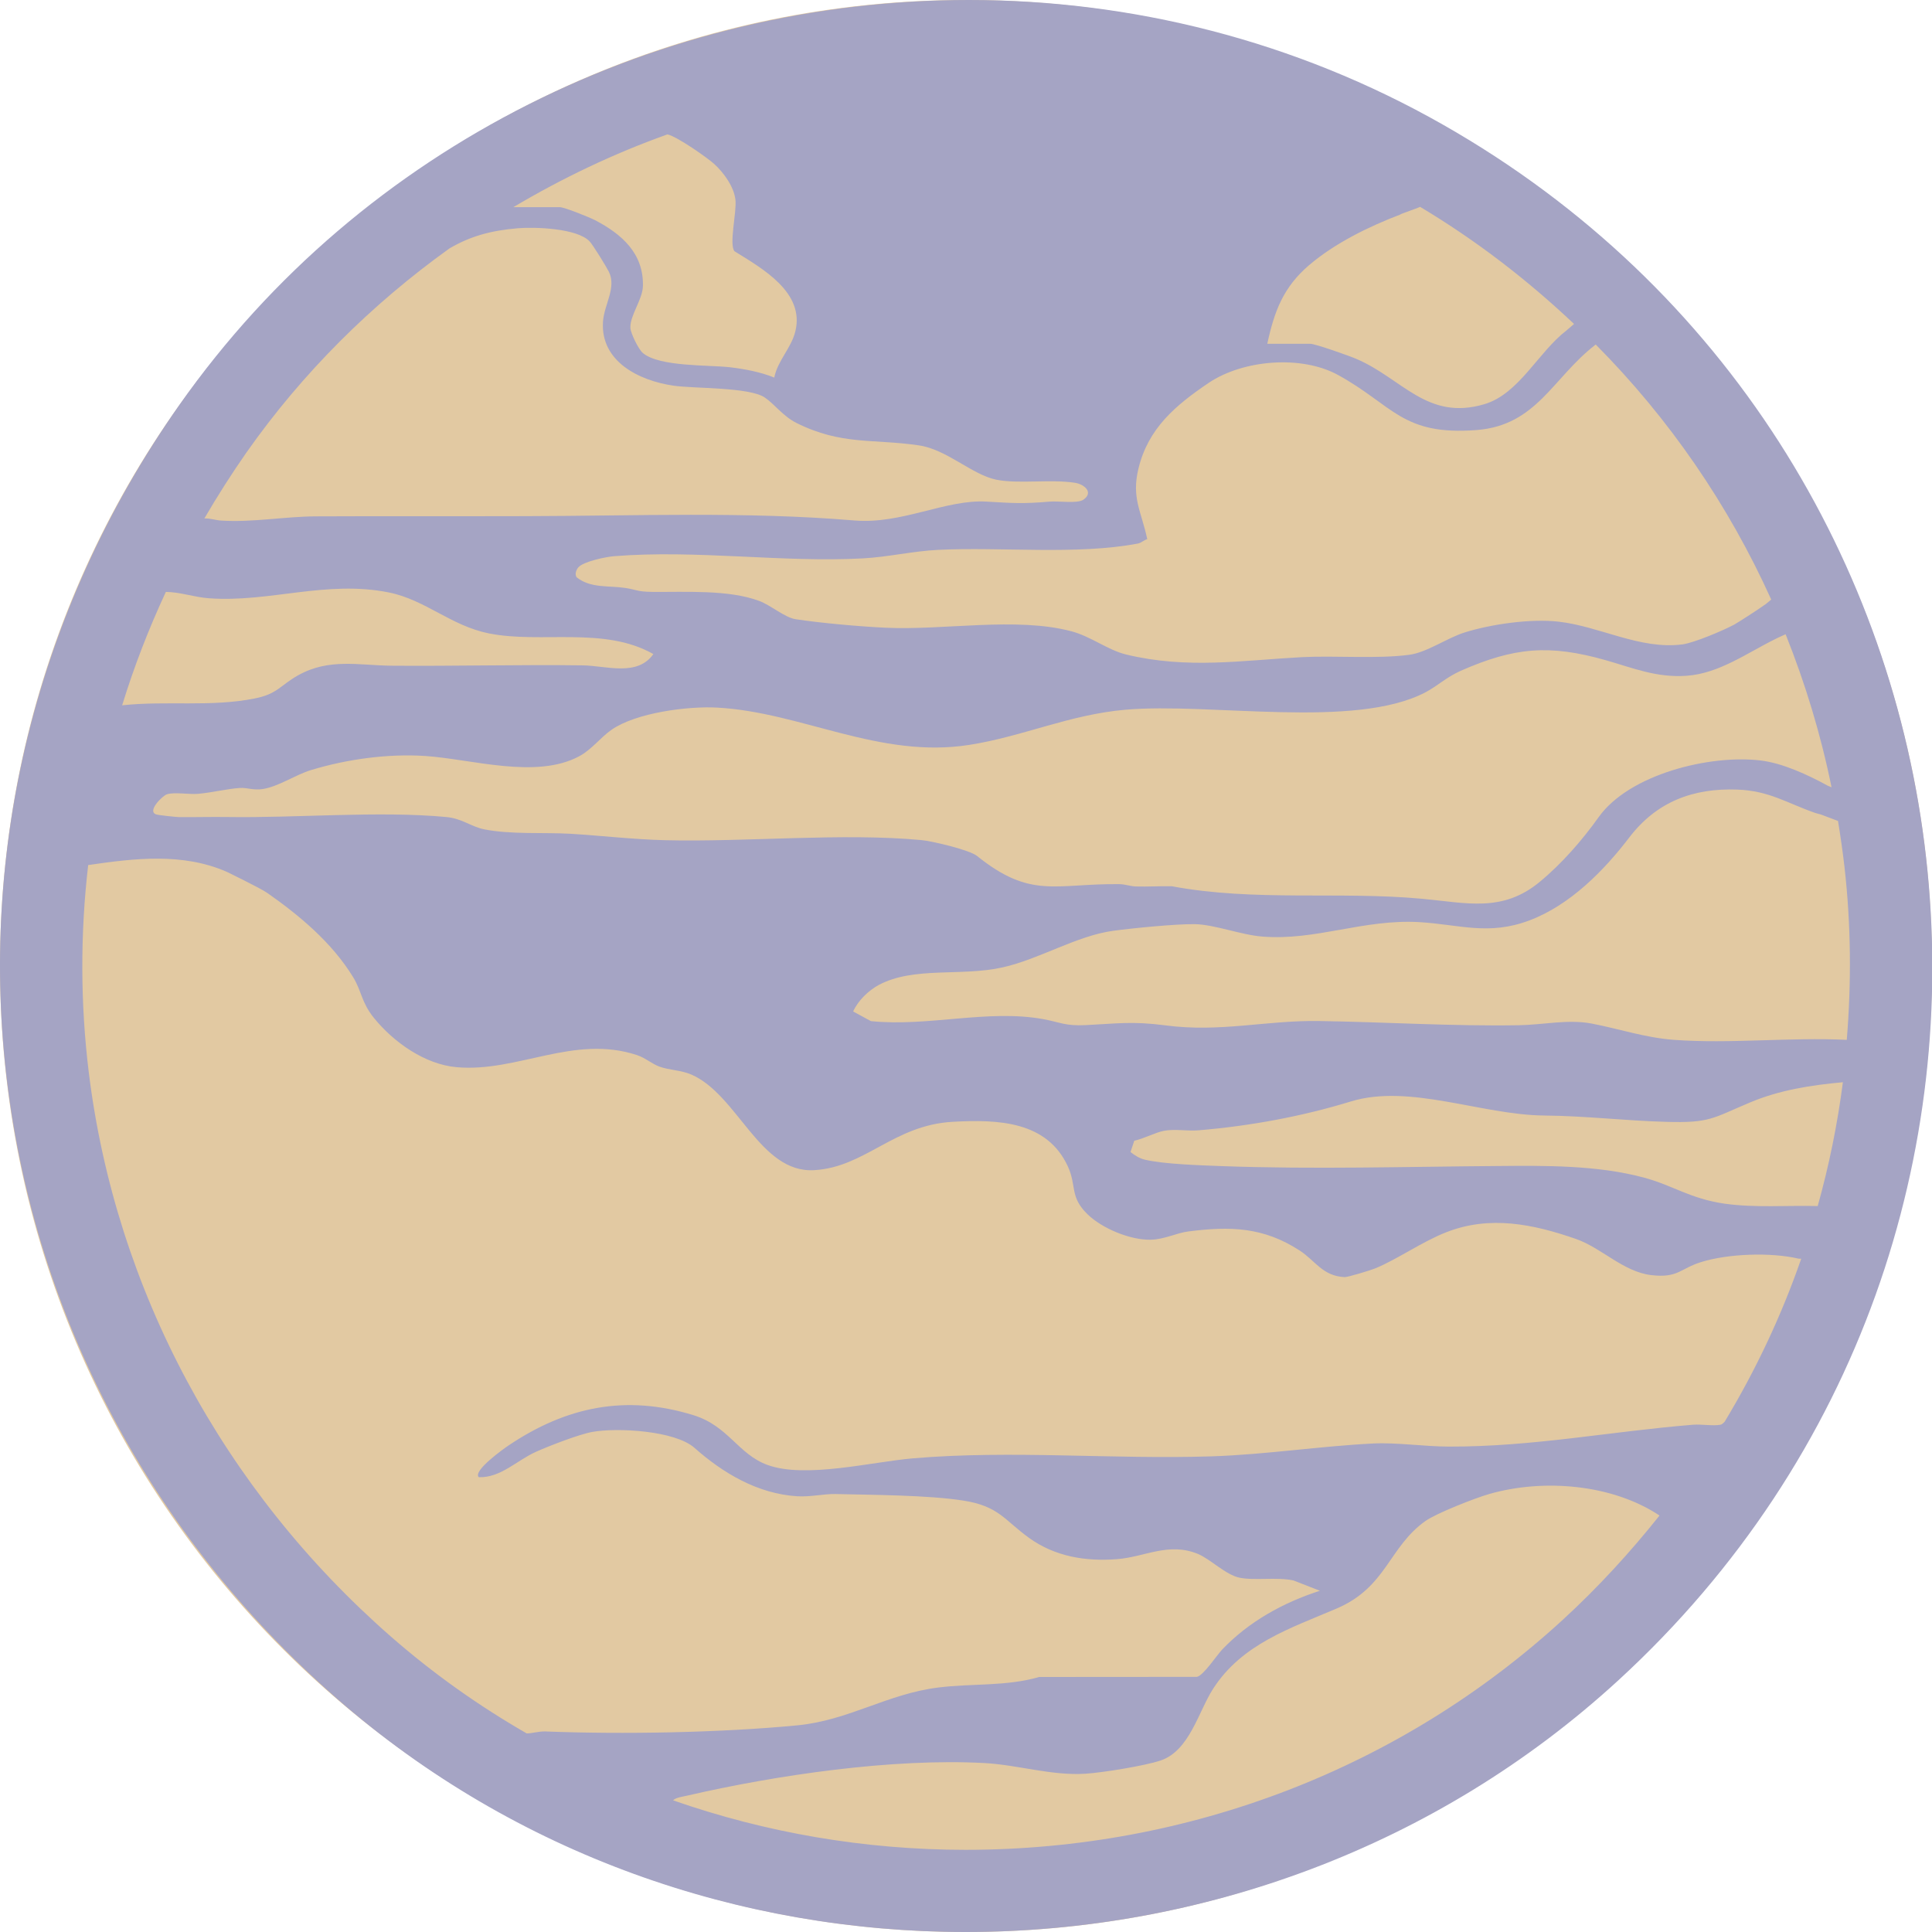
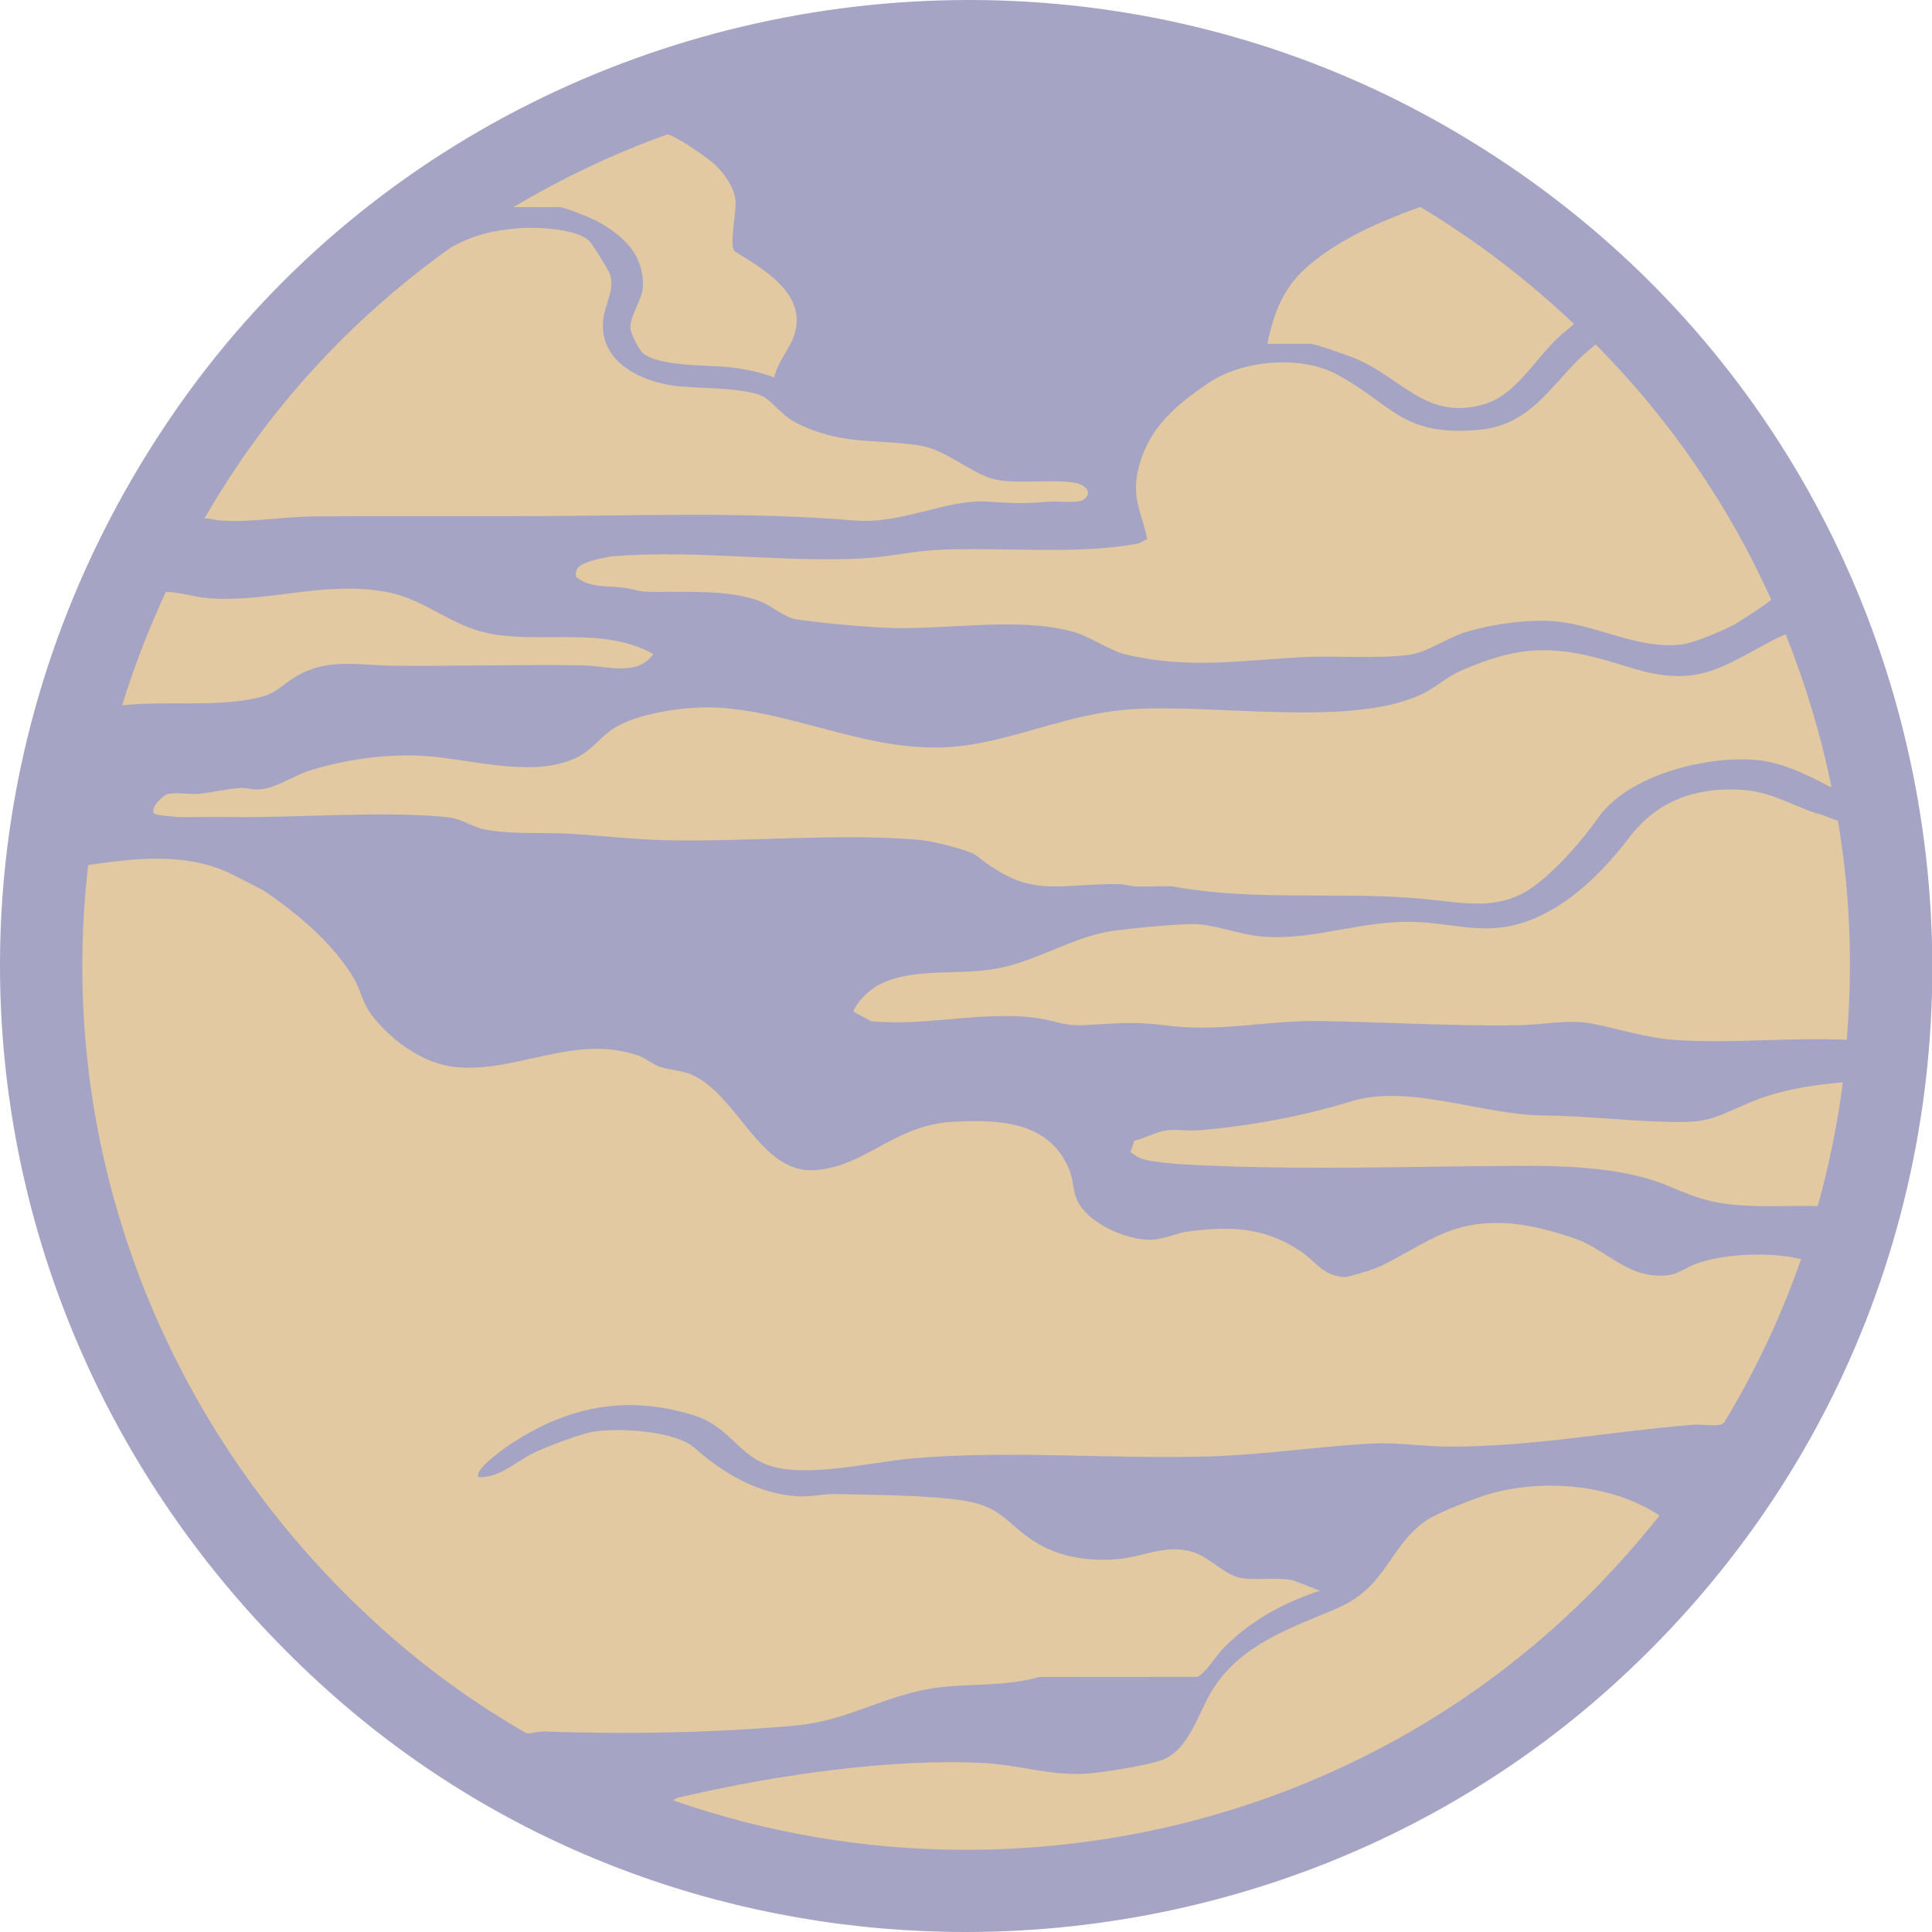
<svg xmlns="http://www.w3.org/2000/svg" viewBox="0 0 1024 1024">
-   <circle cx="512.0" cy="512.0" r="512.0" fill="#e2c9a2" />
+   <circle cx="512.0" cy="512.0" r="509.0" fill="#e2c9a2" />
  <path d="M887.391 551.156c-15.348-1.117-29.519-5.939-43.75-8.644-12.702-2.41-25.932 0.7-38.692 0.883-35.458 0.583-70.682-1.705-105.905-2.234-28.284-0.417-52.1 6.174-81.442 2.294-17.7-2.294-25.344-0.933-42.28-0.118-10.643 0.533-13.467-1.534-22.404-3.175-29.284-5.351-61.214 4.175-91.321 1.050l-9.408-5.116c2.647-5.822 8.114-11.115 13.702-14.113 18.582-9.819 43.632-4.352 65.448-9.233 19.523-4.352 39.28-16.759 58.627-19.405 10.466-1.417 33.106-3.645 43.279-3.529 10.408 0.183 24.521 5.704 35.811 6.586 28.578 2.294 53.629-9.408 83.442-7.644 21.228 1.3 36.517 7.233 58.156-0.933 21.522-8.114 39.516-26.403 52.923-43.985 14.407-18.817 33.694-26.226 57.274-25.344 16.935 0.65 26.050 7.056 41.162 12.348 0.883 0.3 1.882 0.533 2.999 0.817l9.173 3.469c1.3 7.998 2.47 16.054 3.41 24.168 3.529 30.989 3.705 61.685 1.233 91.851-29.872-1.467-61.92 2.175-91.439 0zM963.422 639.235c-16.405-0.417-32.93 1-49.16-1.233-18.523-2.647-27.461-9.703-43.044-13.878-24.58-6.586-52.159-6.351-77.503-6.116-48.219 0.35-97.555 1.824-146.008 0.059-10.878-0.417-31.048-1-41.104-3.469-2.764-0.7-5.174-2.235-7.409-3.999l2-5.997c4.646-0.933 11.466-4.469 15.642-5.234 5.704-1.117 12.702 0.233 18.641-0.3 27.285-2.294 54.687-7.351 80.561-15.288 30.989-9.468 69.211 7.116 102.2 7.468 22.051 0.183 43.103 2.764 64.684 3.352 23.462 0.7 24.639-1.882 44.396-10.173 15.642-6.644 32.518-9.291 49.454-10.82-2.882 22.286-7.351 44.22-13.348 65.624zM914.146 753.486c-0.817 0.883-1.584 1.534-2.235 1.65-3.999 0.767-9.996-0.35-14.525 0-43.691 3.529-84.853 11.701-129.249 11.585-12.878 0-27.814-2.234-40.163-1.65-28.461 1.417-57.098 5.881-85.735 6.821-52.864 1.705-105.669-3.41-158.298 1.050-21.934 1.882-56.98 10.82-77.091 3.529-15.642-5.646-20.757-20.699-39.339-26.403-35.87-11.055-67.271-4.527-97.79 15.935-2.647 1.764-19.346 13.642-15.935 16.935 11.585 0.417 20.111-8.938 30.46-13.525 6.821-3.057 22.757-9.233 29.696-10.466 13.29-2.41 43.867-0.65 54.099 8.409 15.053 13.348 33.459 24.403 54.569 25.697 6.997 0.417 13.995-1.3 20.111-1.183 19.64 0.467 49.101 0.533 67.859 3.469 18.758 2.94 21.581 10.173 34.811 19.758 13.702 9.88 29.813 12.583 46.631 11.29 15.053-1.183 27.285-9.173 42.926-2.764 6.527 2.705 14.7 11.055 21.992 12.583 7.938 1.65 19.993-0.417 28.637 1.467l13.995 5.469c-19.405 6.234-37.693 16.347-51.806 31.166-2.999 3.175-9.938 13.818-13.407 14.465l-83.559 0.059c-17.288 5.057-35.635 3.352-53.452 5.586-27.108 3.352-47.395 17.406-74.739 20.052-41.162 3.94-92.439 4.822-133.66 3.234-3.234-0.118-7.116 1.050-9.761 1.050-25.462-14.642-49.512-31.695-71.799-51.159-89.146-77.914-146.067-184.054-160.298-298.897-4.527-36.752-4.587-73.739-0.35-110.197 24.521-3.587 49.983-6.644 73.328 3.529 0 0 17.759 8.584 21.581 11.231 17.112 11.996 34.4 26.403 45.573 44.749 4.469 7.351 4.352 13.29 10.878 21.404 10.408 12.878 26.991 24.756 43.985 26.226 32.224 2.822 62.096-17.465 95.555-6.409 4.292 1.417 8.056 4.704 11.76 6.057 5.292 1.94 11.525 1.882 16.994 4.234 24.639 10.643 36.282 52.394 65.154 50.689 27.108-1.584 42.103-23.933 73.504-25.638 23.756-1.3 49.924-0.467 60.979 23.756 4.704 10.291 0.817 15.995 10.408 25.285 7.763 7.528 22.639 13.702 33.459 13.467 7.468-0.183 13.702-3.645 20.111-4.411 22.228-2.822 39.692-2.294 58.803 10.115 8.409 5.411 12.113 13.583 23.933 14.113 1.534 0.059 13.818-3.645 16.054-4.587 11.701-4.764 24.874-14.172 37.693-19.17 23.11-9.114 46.16-4.352 68.8 3.529 13.642 4.764 25.050 17.406 39.927 19.17 14.172 1.65 15.23-3.41 26.285-6.879 14.407-4.527 36.987-5.292 51.629-1.882 0.767 0.183 1.3-0.059 1.534 0.118-10.408 29.99-23.992 58.862-40.515 86.264zM828.417 858.424c-85.735 78.679-198.167 122.017-316.656 122.017-53.511 0-105.846-9.056-155.006-26.226 1.417-1.534 5.469-1.999 7.351-2.47 47.689-10.996 109.021-19.934 157.769-17.288 17.817 1 35.635 6.821 53.511 5.646 9.173-0.583 31.283-4.175 39.751-6.997 15.348-5.174 20.052-25.932 27.814-37.987 15.407-23.933 41.103-32.107 65.507-42.574 26.579-11.35 27.579-32.636 47.16-46.455 5.762-4.057 26.403-12.173 33.694-14.23 28.637-8.233 65.213-5.292 90.263 11.408-15.465 19.405-32.401 37.928-51.159 55.158zM87.907 313.73c7.644 0.059 15.172 2.822 22.698 3.352 32.048 2.41 62.331-9.761 95.555-3.057 19.405 3.94 32.812 17.641 52.982 21.698 27.755 5.527 60.979-3.88 87.147 10.938-8.468 12.113-25.050 6.174-37.281 5.997-33.459-0.467-67.741 0.467-101.495 0.183-17.347-0.183-33.047-4.115-49.454 5.057-9.584 5.351-10.996 9.996-23.286 12.348-23.168 4.587-46.807 1.050-70.035 3.587 6.292-20.464 14.053-40.515 23.168-60.097zM130.716 239.704c29.696-42.221 66.271-78.444 107.492-108.022 10.938-6.409 21.698-9.468 36.223-10.703 9.114-0.767 31.636 0 38.105 6.997 1.764 1.882 8.821 13.348 10.173 16.054 4.175 8.409-2.529 17.406-3.117 26.52-1.35 21.11 19.17 31.225 37.399 33.871 10.878 1.584 40.28 0.7 48.395 6.292 5.116 3.469 9.584 9.819 16.642 13.407 23.992 11.996 40.692 8.349 64.978 11.936 14.76 2.117 28.049 15.465 40.927 18.17 11.761 2.41 28.637-0.35 41.75 1.65 4.999 0.767 10.115 5.057 4.587 8.938-3.117 2.235-13.23 0.65-17.876 1.050-14.525 1.233-19.346 0.817-33.459 0-21.64-1.3-44.867 12.113-70.152 9.996-57.098-4.822-116.372-2.41-173.94-2.294-36.87 0.118-74.327-0.059-111.432 0.118-16.405 0.059-33.518 3.294-50.159 2.235-2.999-0.183-5.881-1.3-8.938-1.117 6.939-11.936 14.407-23.639 22.404-35.105zM353.758 71.227c5.292 1.183 21.581 12.702 24.874 15.759 5.057 4.646 10.35 11.936 11.173 18.935 0.7 6.644-3.469 23.521-0.533 27.226 14.76 9.173 37.34 21.757 32.283 42.456-2.175 8.938-9.409 15.524-11.173 24.521-7.174-2.94-15.819-4.587-23.521-5.469-11.408-1.3-37.105-0.183-46.043-7.468-2.294-1.824-6.527-10.466-6.704-13.348-0.3-6.644 6.527-15.112 6.644-22.286 0.417-17.288-11.231-27.461-25.285-34.811-2.94-1.534-16.347-6.939-18.758-6.939h-24.633c25.874-15.348 53.158-28.402 81.678-38.575zM512.998 43.588v0 0zM603.437 248.224c5.174-21.287 19.64-33.4 37.164-45.279 18.288-12.29 49.159-14.877 68.623-4.175 29.225 16.054 33.871 32.224 73.387 29.166 31.871-2.47 40.339-27.637 62.802-45.043l0.35-0.3c38.987 39.28 70.329 84.912 93.027 135.189l-2.764 2.294c-4.999 3.587-14.995 9.938-16.877 10.996-5.997 3.175-21.051 9.584-27.402 10.466-22.522 2.94-43.926-9.644-65.801-12.055-14.642-1.65-35.576 1.3-49.748 5.762-9.173 2.882-20.052 10.643-29.343 11.82-16.582 2.235-39.28 0.35-56.745 1.233-31.989 1.705-60.685 6.469-93.321-1.417-9.761-2.41-18.523-9.526-28.931-12.29-29.284-7.763-67.624-0.417-98.437-1.882-13.878-0.65-34.282-2.47-47.807-4.527-5.646-0.883-13.29-7.526-19.287-9.703-16.289-6.057-39.222-4.587-56.628-4.764-8.409-0.118-7.763-1.117-14.525-2.117-8.468-1.3-18.17 0.3-25.579-5.646-1.050-1.65-0.183-3.94 0.933-5.234 2.647-3.117 14.877-5.646 19.111-5.939 43.75-3.469 88.969 3.469 131.602 1.183 13.29-0.7 26.697-3.88 40.045-4.527 33.165-1.65 73.445 2.822 105.846-3.352 1.824-0.35 3.175-1.882 4.939-2.294-3.175-14.995-8.468-21.816-4.646-37.575zM693.983 140.429c13.467-11.466 31.283-20.287 48.454-26.814l-0.183-0.059 7.644-2.822h0.059l2.705-1.067c-0.059 0-0.118-0.059-0.183-0.118h0.059c29.931 17.876 57.098 38.869 81.737 62.155l-4.117 3.529c-14.935 11.526-25.109 33.577-43.397 38.987-30.342 8.998-43.573-13.642-67.859-23.992-3.469-1.534-21.757-7.998-24.345-7.998h-22.875c3.764-17.406 8.526-30.048 22.286-41.809zM944.176 337.178l2.235-1c10.408 25.991 18.641 53.041 24.345 81.090l-1.705-0.7h-0.059c-10.82-5.939-24.286-12.173-36.046-13.525-26.697-3.175-69.388 7.291-85.618 30.048-8.584 12.055-19.581 24.756-31.342 34.4-19.758 16.289-38.634 11.055-62.273 8.879-43.867-4.057-88.617 1.584-132.66-6.644-6.351-0.118-12.702 0.3-19.052 0.118-2.94-0.118-5.646-1.183-8.821-1.233-33.988-0.35-46.749 8.056-75.327-14.937-4.057-3.234-23.815-7.879-29.46-8.409-41.985-3.94-92.733 1.117-136.012 0.059-16.7-0.417-33.577-2.41-50.1-3.41-14.407-0.817-31.519 0.467-45.631-2.352-6.879-1.35-11.701-5.762-20.17-6.527-35.517-3.352-79.267 0.583-115.901 0-8.586-0.118-17.112 0.118-25.638 0.059-1.705-0.059-10.82-1-12.055-1.417-5.292-1.584 3.352-10.056 5.646-10.703 3.999-1.233 11.701 0.183 16.465-0.233 7.409-0.65 14.935-2.587 22.286-3.117 3.41-0.233 7.116 1.35 11.996 0.583 8.349-1.3 17.523-7.644 25.58-10.056 18.993-5.762 40.633-8.761 60.509-7.468 24.58 1.65 58.744 12.408 81.56 0.183 6.644-3.529 11.408-10.056 17.171-14.053 12.995-9.056 40.398-12.643 56.157-11.761 44.632 2.47 85.912 27.226 133.483 19.758 28.52-4.469 52.805-15.995 82.736-18.641 45.102-3.94 121.546 10.466 159.063-9.233 6.527-3.469 11.055-7.998 18.7-11.408 28.343-12.466 46.925-14.113 76.915-5.586 14.407 4.117 26.814 9.349 42.75 8.233 17.288-1.183 32.165-12.173 47.513-19.699h-0.059zM764.944 66.154c-78.62-44.749-165.296-66.154-251.266-66.154h-0.059c-161.827 0-320.948 75.856-418.562 214.632-154.241 219.454-116.842 510.471 83.618 685.764 94.615 82.677 213.809 123.604 333.062 123.604 124.722 0 249.502-44.808 346.116-133.483 256.617-235.625 209.046-652.54-92.909-824.363z" fill="rgb(165, 164, 196)" />
</svg>
